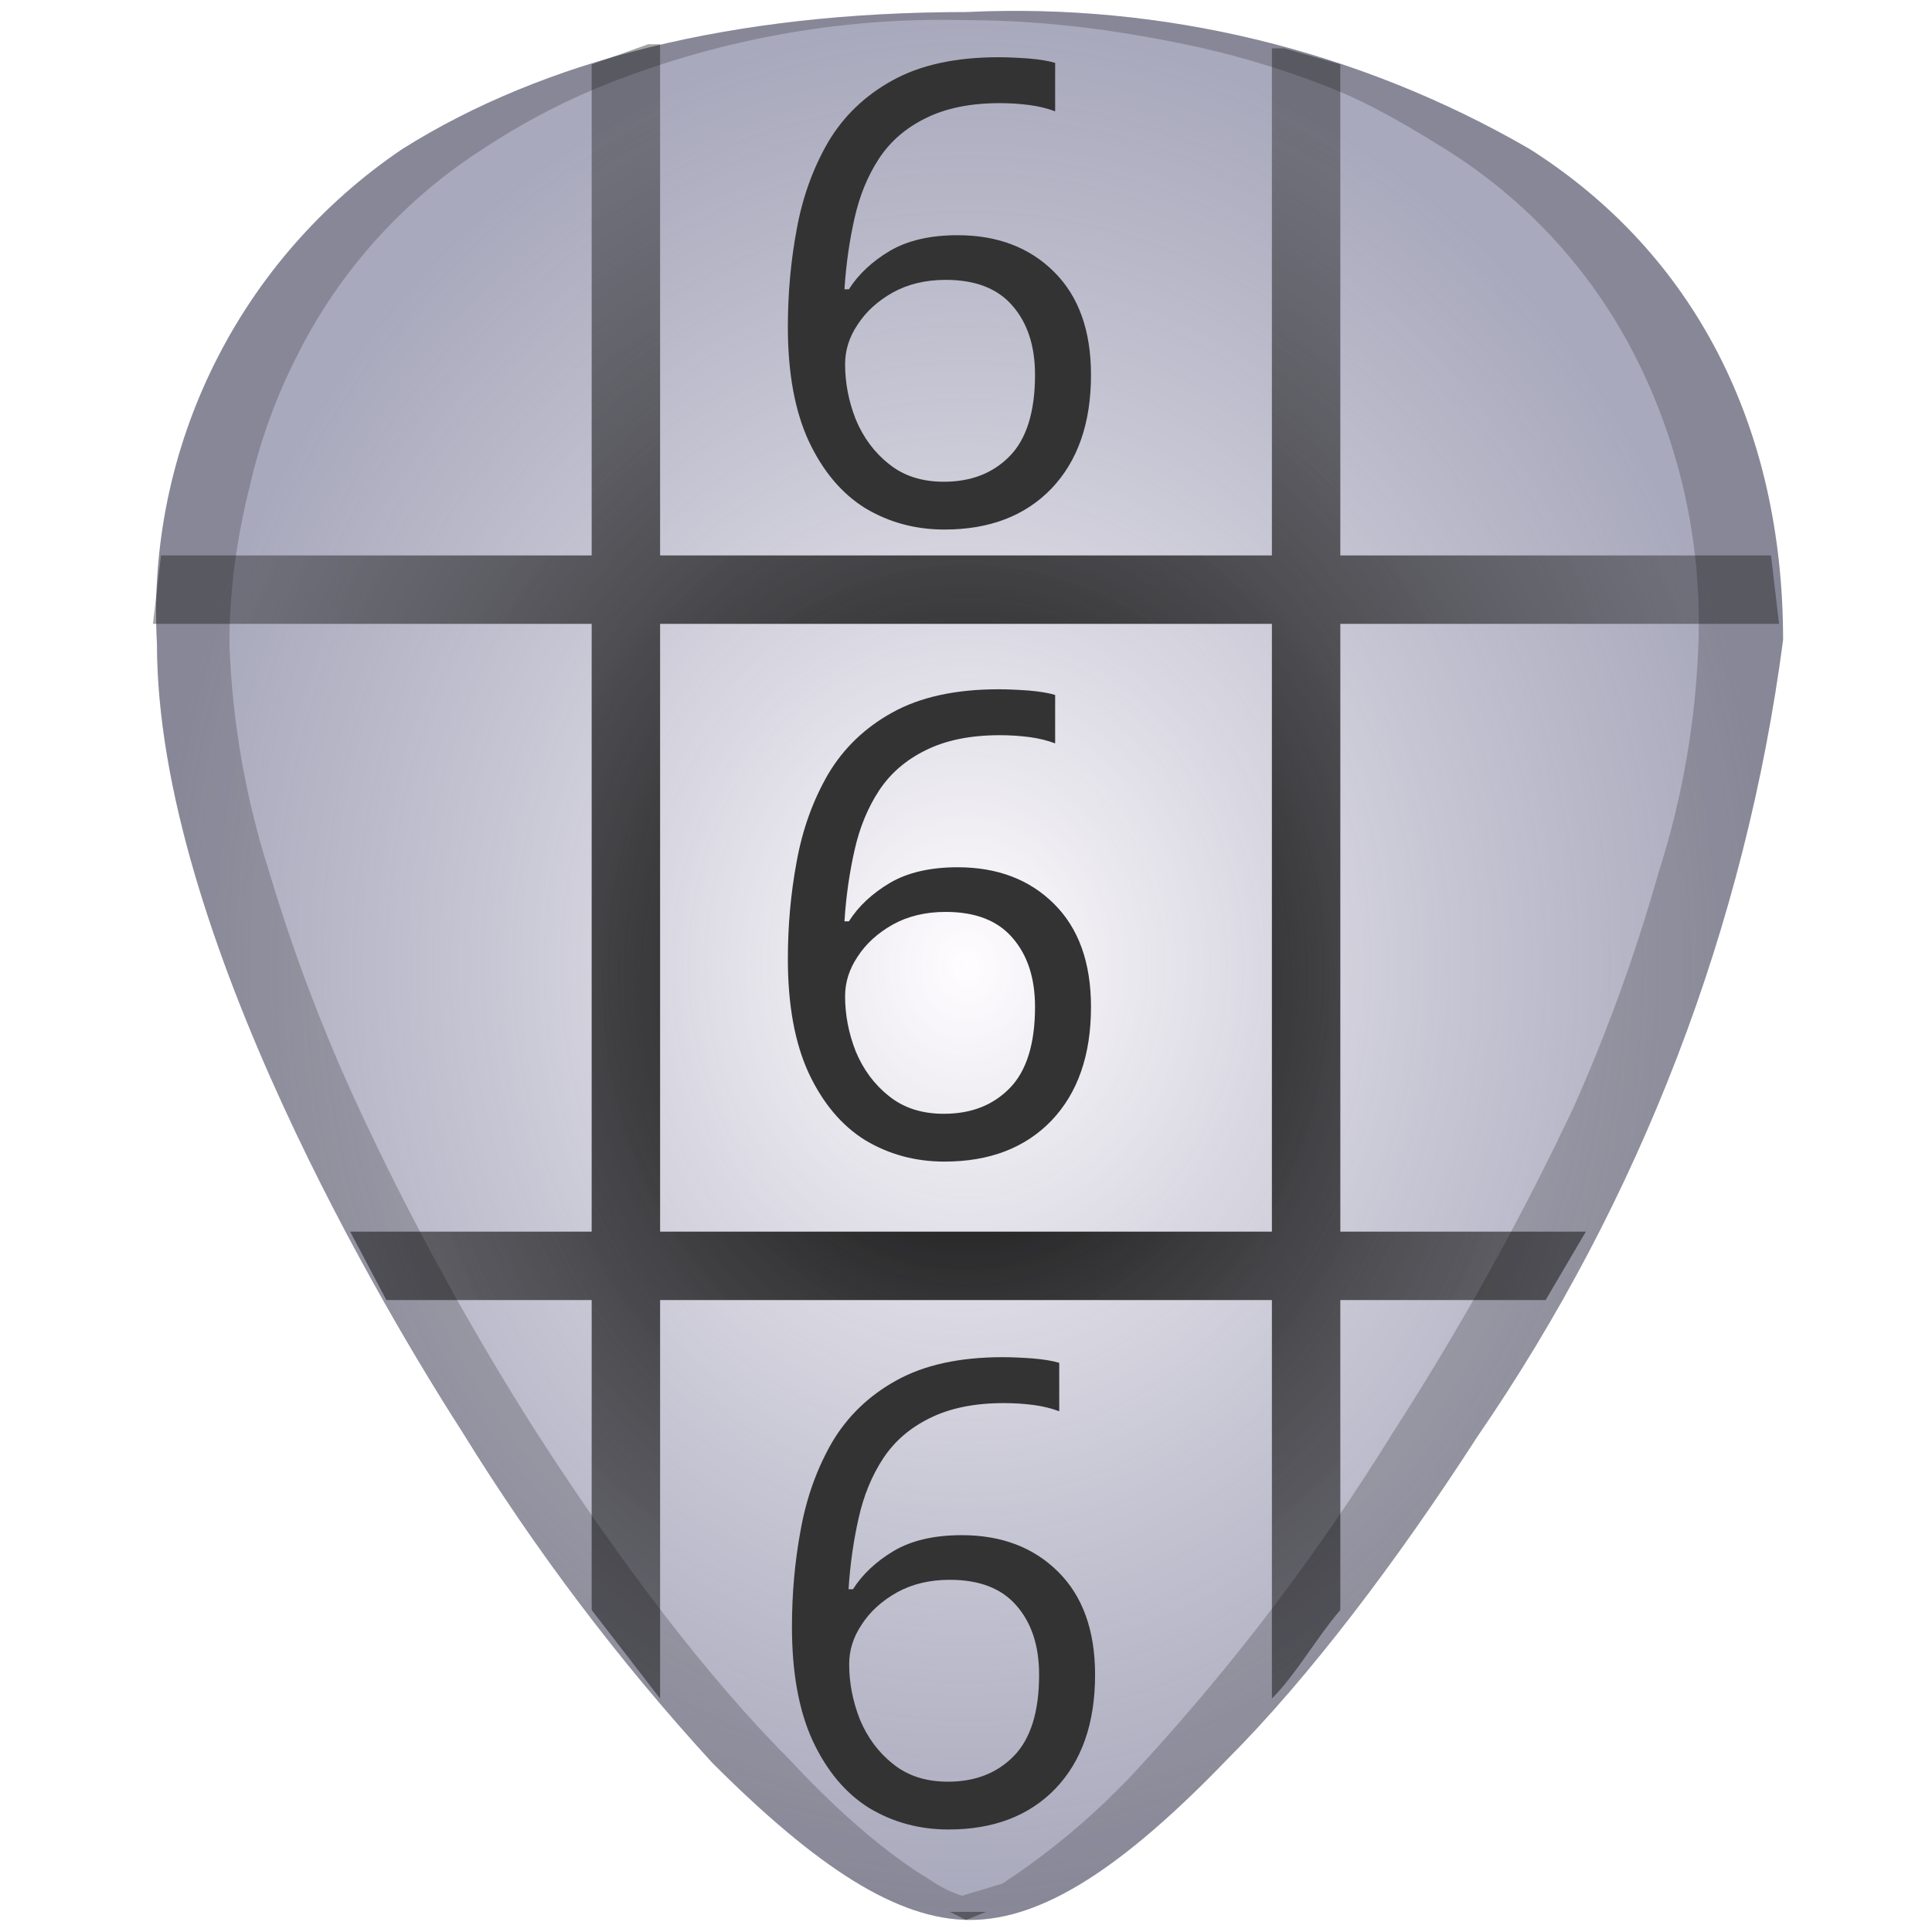
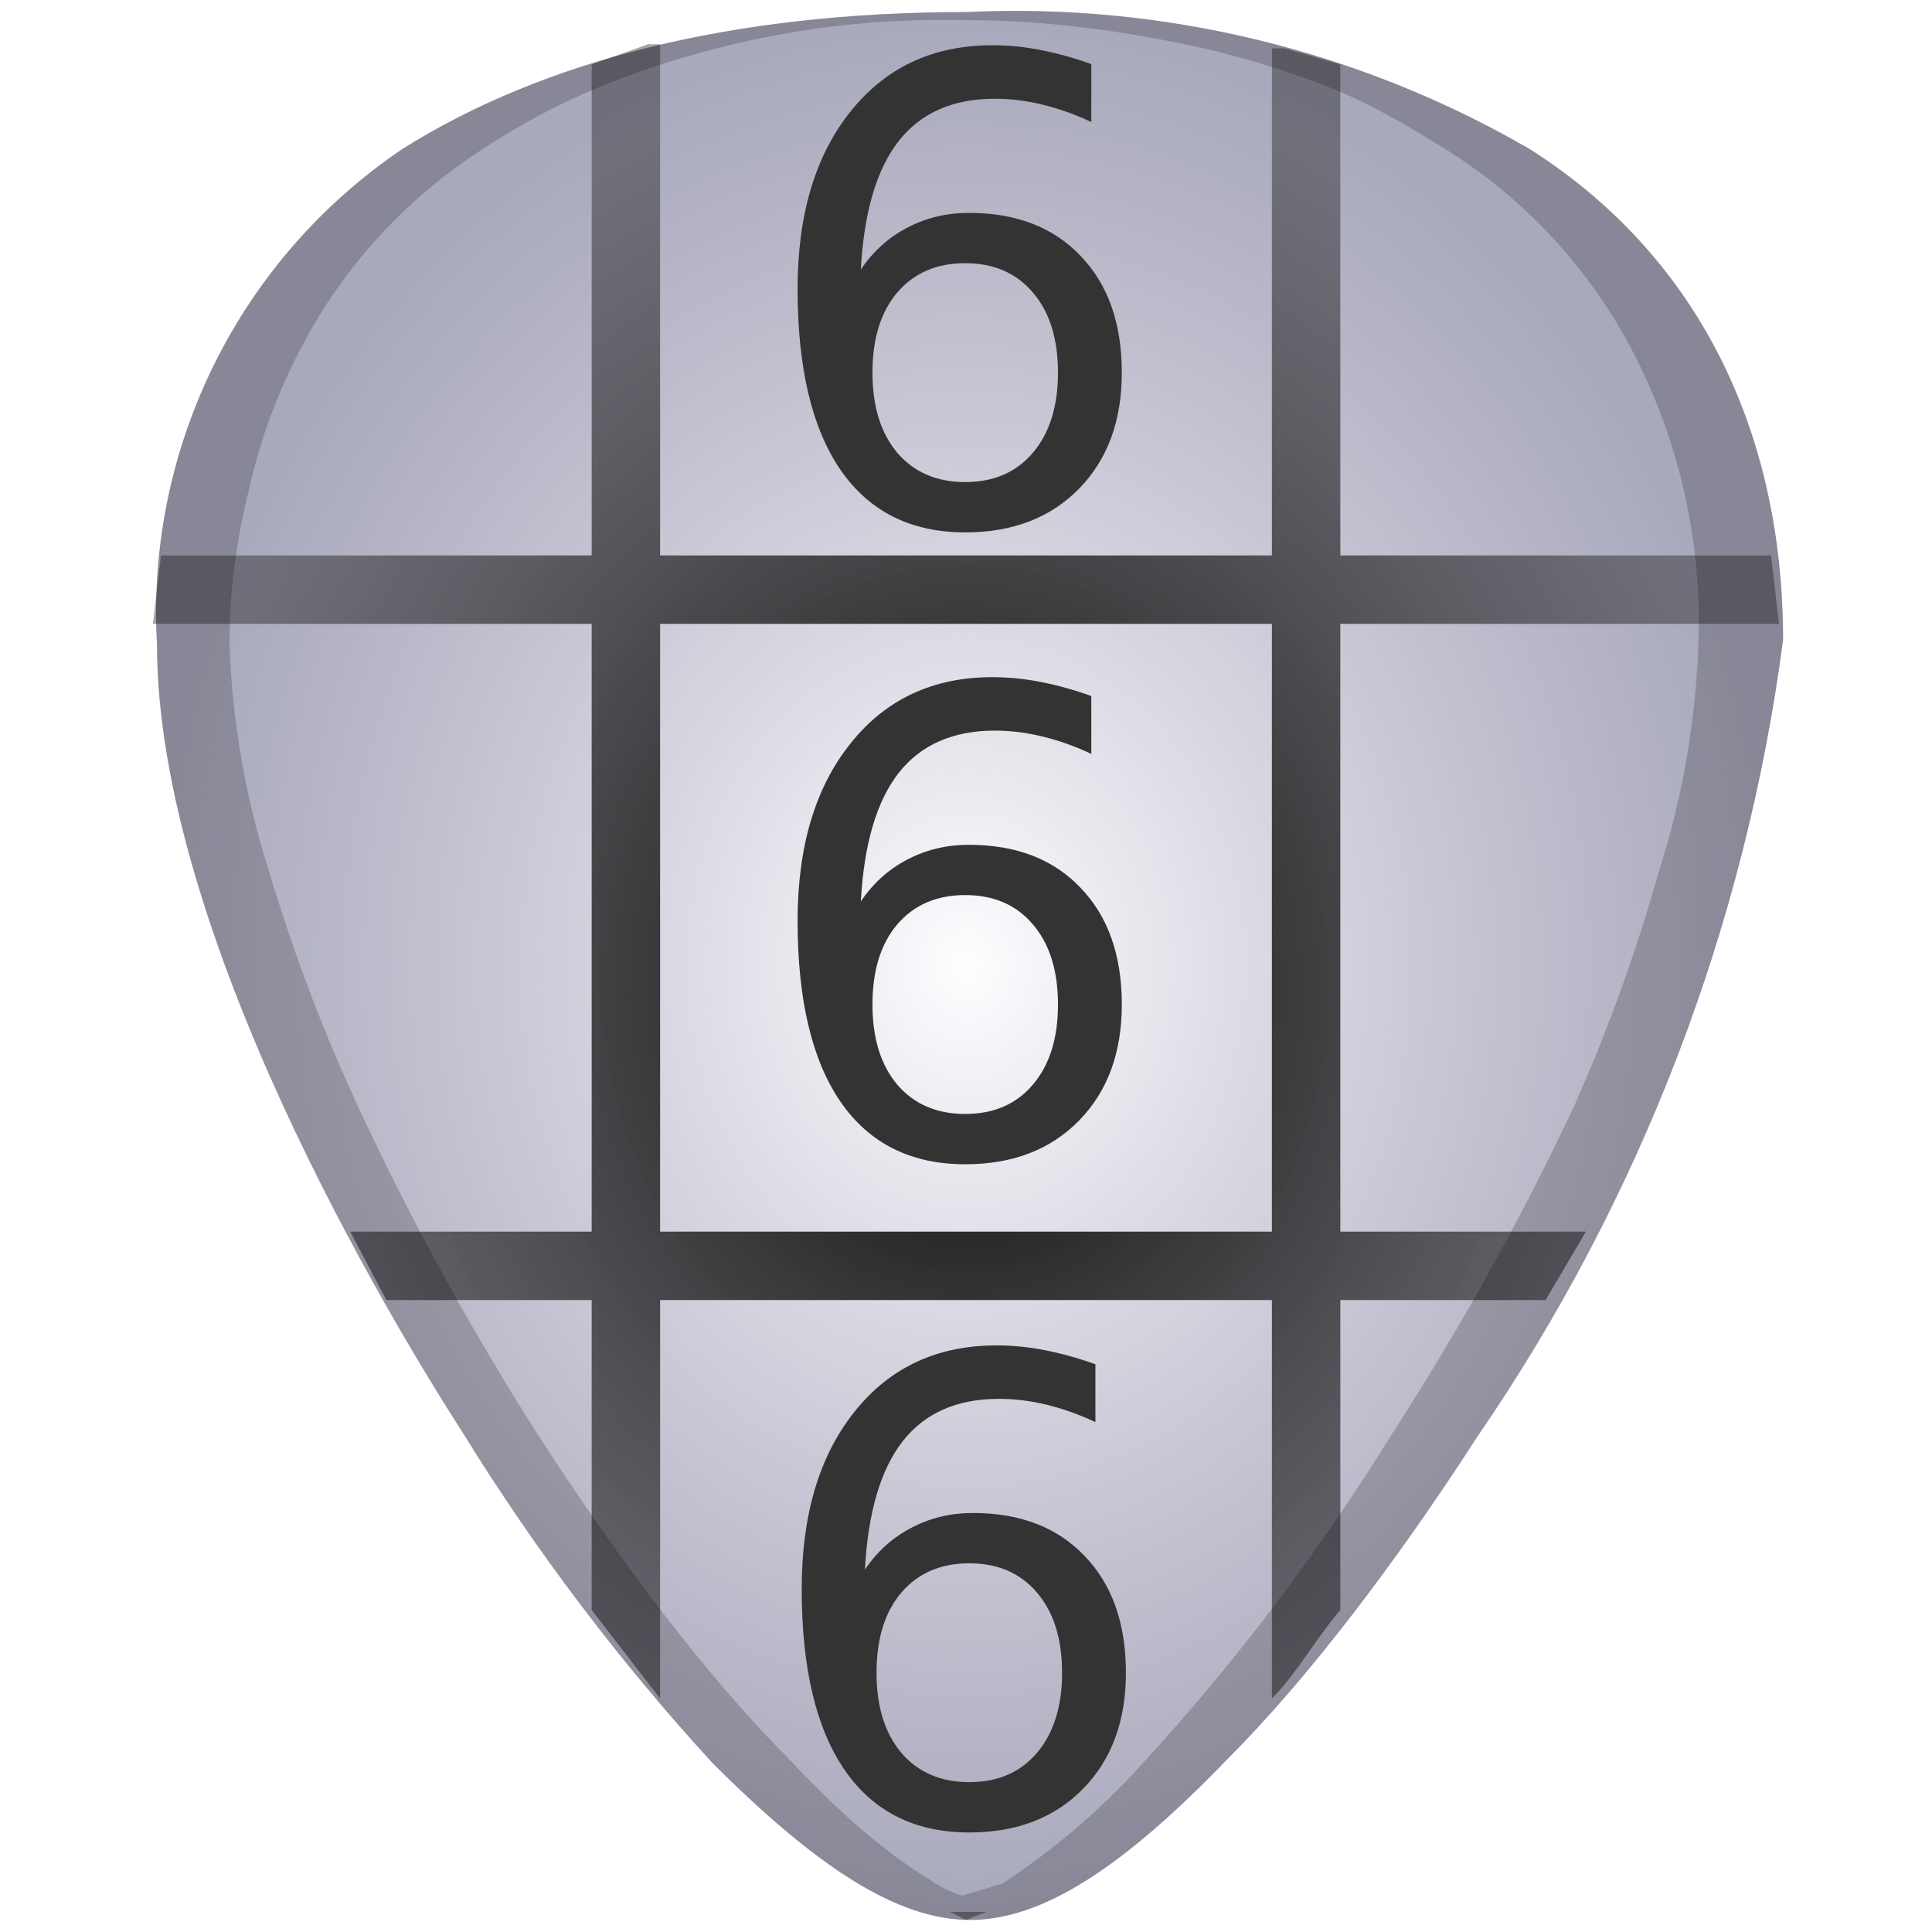
<svg xmlns="http://www.w3.org/2000/svg" xmlns:xlink="http://www.w3.org/1999/xlink" width="48" height="48">
  <defs>
    <linearGradient id="b">
      <stop offset="0" />
      <stop offset="1" stop-color="#1a1a1a" stop-opacity=".4" />
    </linearGradient>
    <linearGradient id="a">
      <stop offset="0" stop-color="#fffdff" />
      <stop offset="1" stop-color="#9393ac" stop-opacity=".8" />
    </linearGradient>
    <radialGradient xlink:href="#a" id="c" cx="24" cy="24" fx="24" fy="24" r="20.2" gradientTransform="matrix(1 0 0 1.17077 0 -4.1)" gradientUnits="userSpaceOnUse" />
    <radialGradient xlink:href="#b" id="d" cx="24" cy="24.4" fx="24" fy="24.4" r="20.2" gradientTransform="matrix(1 0 0 1.15356 0 -3.7)" gradientUnits="userSpaceOnUse" />
  </defs>
  <path fill="url(#c)" d="M24 .3c-5.8 0-10.5 1.2-14 3.4A13.9 13.9 0 0 0 3.9 16c0 7.2 5.8 16.8 7.6 19.6a54.5 54.5 0 0 0 6.2 8.2c2.6 2.6 4.6 3.9 6.4 3.9 1.8 0 3.8-1.3 6.4-4 2-2 4.2-4.9 6.2-8a45.4 45.4 0 0 0 7.6-19.8c0-5.3-2.2-9.6-6.3-12.2A25.5 25.5 0 0 0 24 .3z" />
  <path d="M16.4 1.1h-.3l-1.4.5v12.2H4l-.2 1.7h10.9v15.1h-6l.9 1.7h5.1V40l1.7 2.2v-9.9h15.2v9.9c.6-.6 1.1-1.5 1.7-2.2v-7.7h5.1l1-1.7h-6.1V15.5h10.9l-.2-1.7H33.3V1.6l-1.4-.4h-.3v12.6H16.4zm0 14.4h15.2v15.1H16.4zm7.2 32l.4.2.5-.2z" fill="url(#d)" />
-   <text y="28.7" x="18.7" style="line-height:1.25" font-weight="400" font-size="16" letter-spacing="0" word-spacing="0" font-family="sans-serif" fill="#333">
-     <tspan y="28.7" x="18.7">6</tspan>
-   </text>
-   <text y="13" x="18.7" style="line-height:1.25" font-weight="400" font-size="16" letter-spacing="0" word-spacing="0" font-family="sans-serif" fill="#333">
-     <tspan y="13" x="18.7">6</tspan>
-   </text>
-   <text y="45.3" x="18.8" style="line-height:1.25" font-weight="400" font-size="16" letter-spacing="0" word-spacing="0" font-family="sans-serif" fill="#333">
-     <tspan y="45.3" x="18.8">6</tspan>
-   </text>
+   <path style="line-height:1.25" d="M24.652 16.824c-1.474 0-2.648.55-3.523 1.649-.875 1.093-1.313 2.562-1.313 4.406 0 1.963.357 3.463 1.07 4.5.714 1.031 1.746 1.547 3.094 1.547 1.178 0 2.12-.362 2.829-1.086.708-.724 1.062-1.685 1.062-2.883 0-1.224-.341-2.19-1.023-2.898-.677-.714-1.602-1.07-2.774-1.07-.557 0-1.067.122-1.531.366-.464.24-.849.586-1.156 1.04.078-1.422.39-2.485.937-3.188.552-.703 1.35-1.055 2.39-1.055.397 0 .795.05 1.196.149.406.099.807.242 1.203.43v-1.438a8.6 8.6 0 0 0-1.265-.352 6.239 6.239 0 0 0-1.196-.117zm-.672 5.414c.709 0 1.269.242 1.68.727.417.484.625 1.148.625 1.992 0 .839-.208 1.503-.625 1.992-.411.485-.971.727-1.68.727-.708 0-1.27-.242-1.687-.727-.411-.49-.617-1.153-.617-1.992 0-.844.206-1.508.617-1.992.417-.485.98-.727 1.687-.727zM24.652 1.125c-1.474 0-2.648.55-3.523 1.648-.875 1.094-1.313 2.563-1.313 4.407 0 1.963.357 3.463 1.07 4.5.714 1.03 1.746 1.547 3.094 1.547 1.178 0 2.12-.362 2.829-1.086.708-.724 1.062-1.685 1.062-2.883 0-1.224-.341-2.19-1.023-2.899-.677-.713-1.602-1.07-2.774-1.07-.557 0-1.067.122-1.531.367-.464.24-.849.586-1.156 1.04.078-1.423.39-2.485.937-3.188.552-.703 1.35-1.055 2.39-1.055.397 0 .795.05 1.196.149.406.099.807.242 1.203.43V1.593a8.6 8.6 0 0 0-1.265-.352 6.239 6.239 0 0 0-1.196-.117zm-.672 5.414c.709 0 1.269.242 1.68.727.417.484.625 1.148.625 1.992 0 .838-.208 1.502-.625 1.992-.411.484-.971.727-1.68.727-.708 0-1.27-.243-1.687-.727-.411-.49-.617-1.154-.617-1.992 0-.844.206-1.508.617-1.992.417-.485.98-.727 1.687-.727zM24.754 33.426c-1.474 0-2.649.55-3.524 1.648-.875 1.094-1.312 2.563-1.312 4.406 0 1.964.357 3.464 1.07 4.5.714 1.032 1.745 1.547 3.094 1.547 1.177 0 2.12-.362 2.828-1.086.708-.724 1.063-1.684 1.063-2.882 0-1.224-.341-2.19-1.024-2.899-.677-.713-1.601-1.07-2.773-1.07-.558 0-1.068.122-1.531.367-.464.24-.85.586-1.157 1.04.078-1.423.39-2.485.938-3.188.552-.704 1.349-1.055 2.39-1.055.396 0 .795.05 1.196.148.406.1.807.243 1.203.43v-1.437a8.6 8.6 0 0 0-1.266-.352 6.239 6.239 0 0 0-1.195-.117zm-.672 5.414c.708 0 1.268.242 1.68.726.416.485.625 1.149.625 1.993 0 .838-.209 1.502-.625 1.992-.412.484-.972.726-1.68.726s-1.27-.242-1.687-.726c-.412-.49-.618-1.154-.618-1.992 0-.844.206-1.508.618-1.993.416-.484.979-.726 1.687-.726z" font-weight="400" font-size="16" font-family="sans-serif" letter-spacing="0" word-spacing="0" fill="#333" />
  <path opacity=".2" d="M24 .3c-5.8 0-10.5 1.2-14 3.4A13.9 13.9 0 0 0 3.9 16c0 7.2 5.8 16.8 7.6 19.6a54.5 54.5 0 0 0 6.2 8.2c2.6 2.6 4.6 3.9 6.4 3.9 1.8 0 3.8-1.3 6.4-4 2-2 4.2-4.9 6.2-8a45.4 45.4 0 0 0 7.6-19.8c0-5.3-2.2-9.6-6.3-12.2A25.5 25.5 0 0 0 24 .3zm0 .2c2.1 0 4.1.3 5.9.7a22 22 0 0 1 3.2 1c1 .4 2 1 2.8 1.5a13 13 0 0 1 4.7 5.1 14.6 14.6 0 0 1 1.6 7.1 21 21 0 0 1-1 5.8 43.2 43.2 0 0 1-2.1 5.8 69.6 69.6 0 0 1-4.5 8.1 54.5 54.5 0 0 1-6.2 8.2 18 18 0 0 1-3.5 3l-1 .3a3 3 0 0 1-.8-.4c-1-.6-2.2-1.6-3.5-3-2-2-4.2-4.9-6.2-8a69.6 69.6 0 0 1-4.5-8.2 43.2 43.2 0 0 1-2.2-5.8 21 21 0 0 1-1-5.7c0-1.4.2-2.7.5-3.9a14 14 0 0 1 1.2-3.3A13 13 0 0 1 12 3.7a17.1 17.1 0 0 1 2.8-1.5A22.6 22.6 0 0 1 24 .5z" />
</svg>
